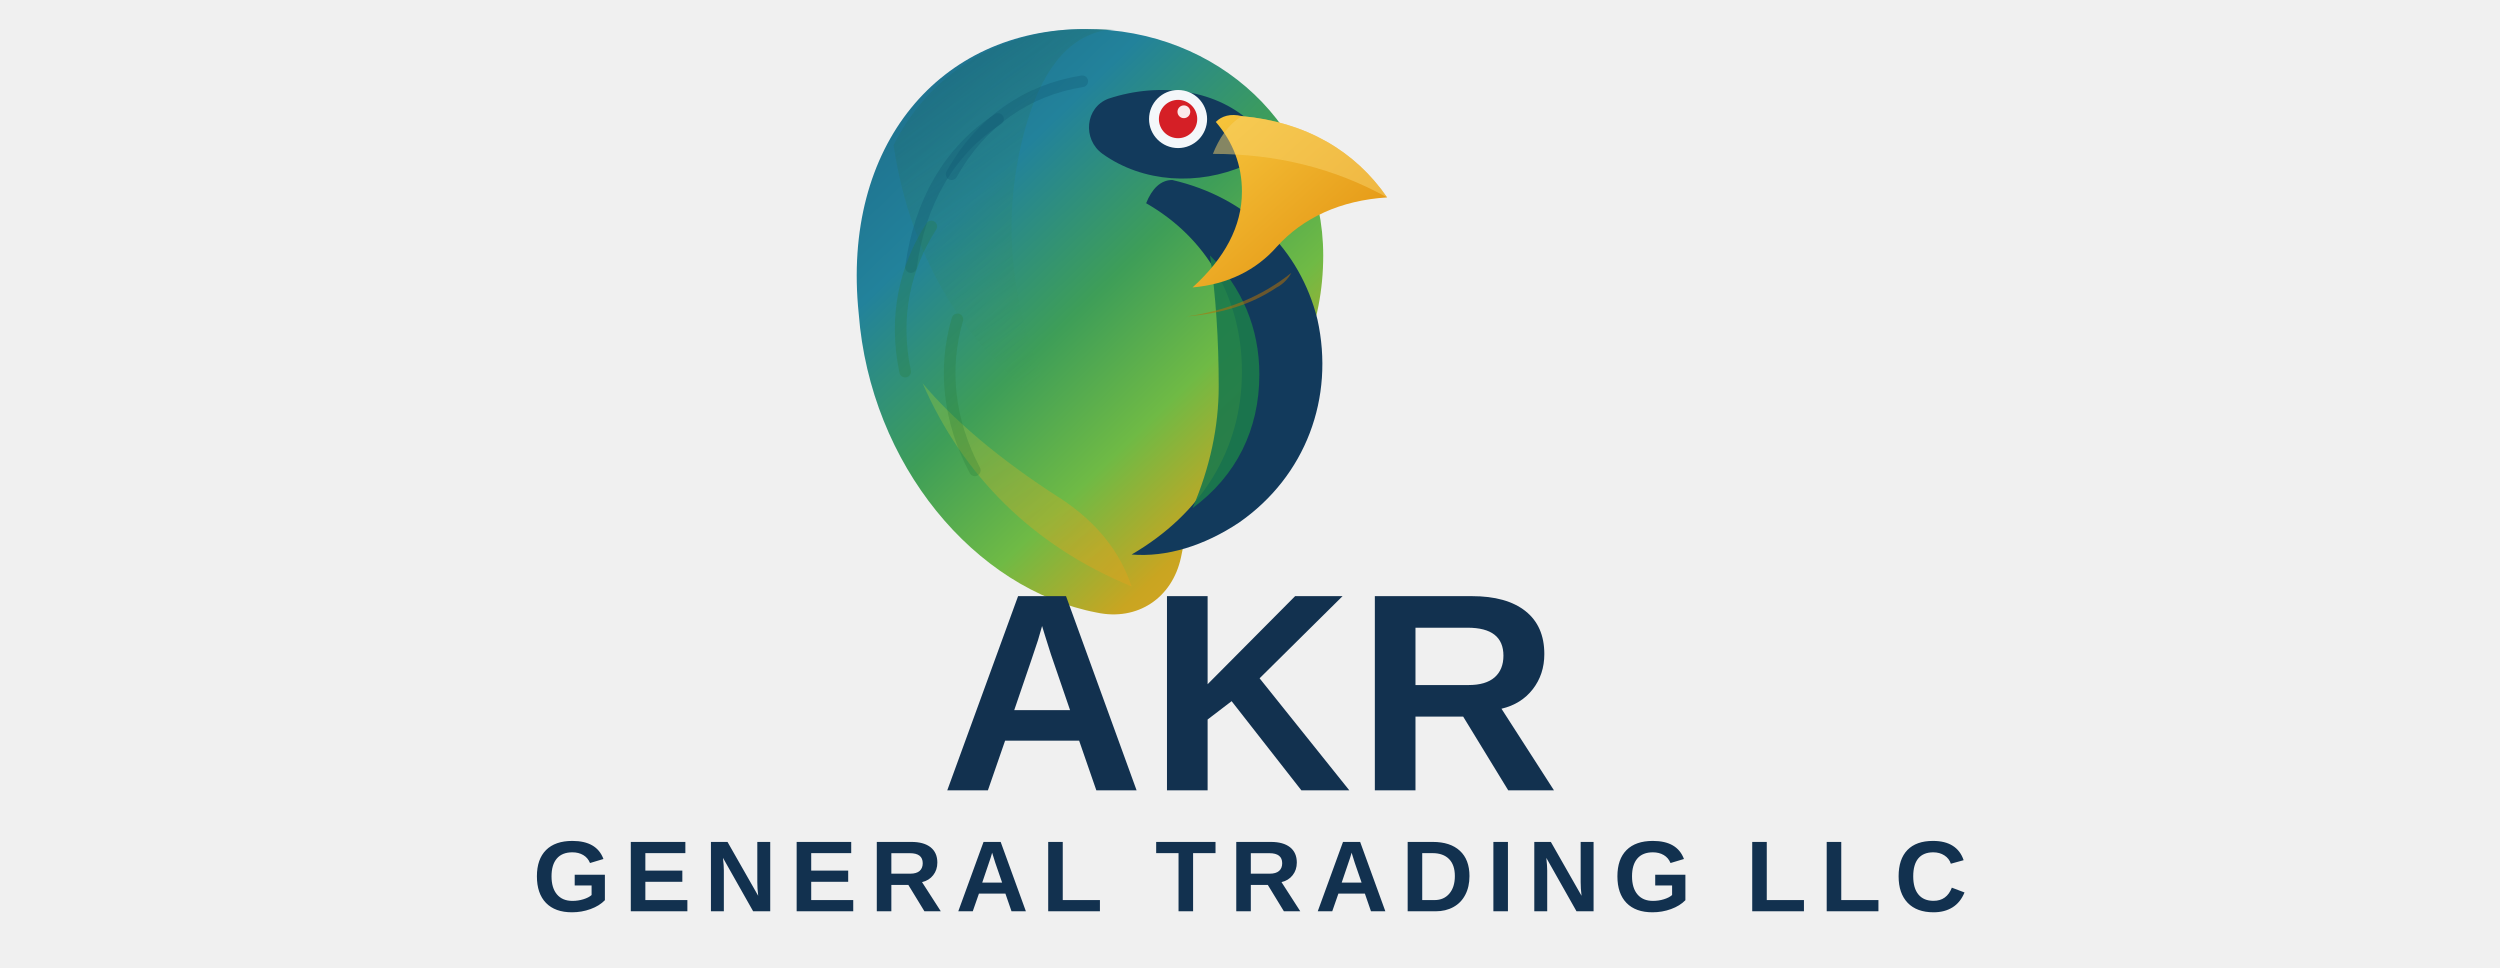
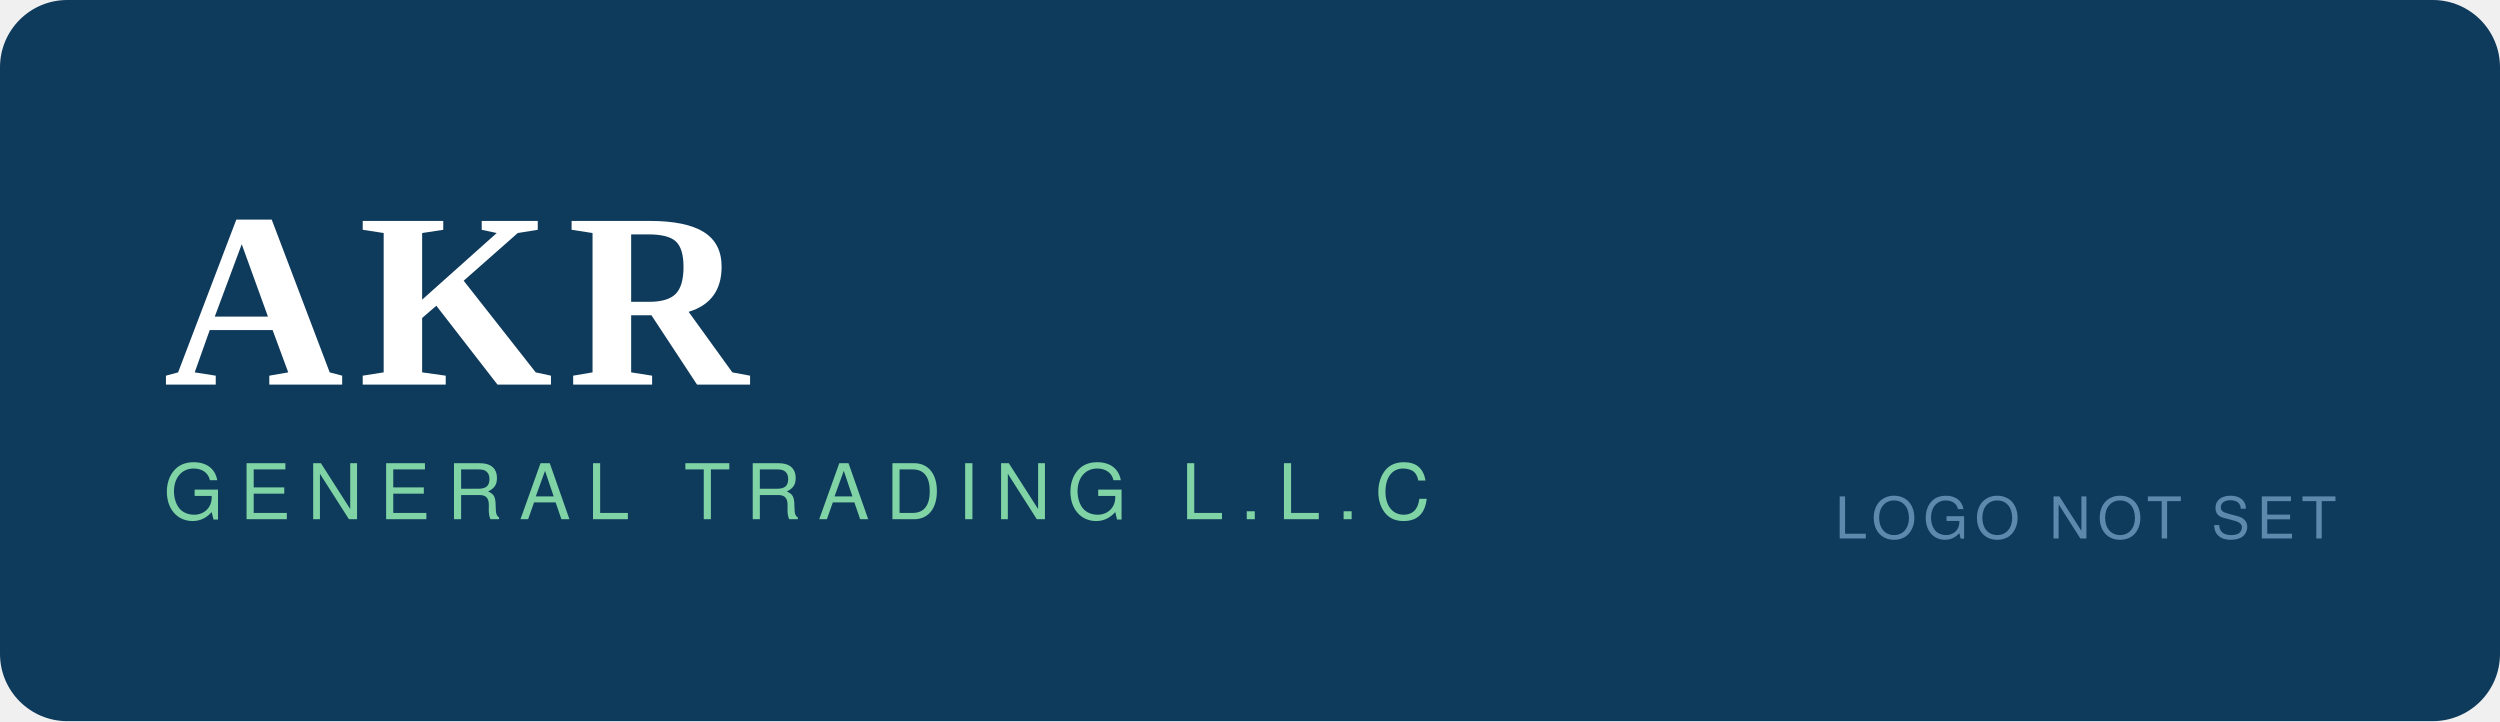
- <svg xmlns="http://www.w3.org/2000/svg" viewBox="0 0 620 240" role="img" aria-label="AKR General Trading LLC">
-   <defs>
-     <linearGradient id="akrPlume" x1="0.12" y1="0.02" x2="0.86" y2="0.98">
-       <stop offset="0" stop-color="#1E6E8C" />
-       <stop offset="0.24" stop-color="#22829B" />
-       <stop offset="0.48" stop-color="#3E9E58" />
-       <stop offset="0.68" stop-color="#6FBA45" />
-       <stop offset="0.86" stop-color="#C9A521" />
-       <stop offset="1" stop-color="#E0A21E" />
-     </linearGradient>
-     <linearGradient id="akrSweepA" x1="0" y1="0" x2="0.4" y2="1">
-       <stop offset="0" stop-color="#16607E" />
-       <stop offset="1" stop-color="#3E9E58" stop-opacity="0" />
-     </linearGradient>
-     <linearGradient id="akrSweepB" x1="0" y1="0" x2="0.6" y2="1">
-       <stop offset="0" stop-color="#7FC24A" />
-       <stop offset="1" stop-color="#E0A21E" />
-     </linearGradient>
-     <linearGradient id="akrBeak" x1="0" y1="0" x2="1" y2="1">
-       <stop offset="0" stop-color="#F8C93F" />
-       <stop offset="1" stop-color="#E08C0C" />
-     </linearGradient>
-   </defs>
-   <g transform="translate(200,0) scale(0.72)">
-     <path d="M96 10c46 0 82 34 82 78 0 24-9 45-25 61-13 13-21 27-24 43-3 14-15 22-29 19            C58 203 22 160 18 108 12 50 46 10 96 10Z" fill="url(#akrPlume)" />
-     <path d="M96 10c-30 0-54 16-66 40 6 40 26 72 58 94-18-34-22-68-12-102 6-20 16-31 30-32Z" fill="url(#akrSweepA)" opacity=".55" />
-     <path d="M40 132c14 32 38 56 72 70-4-12-12-22-24-30-22-14-38-28-48-40Z" fill="url(#akrSweepB)" opacity=".45" />
-     <g fill="none" stroke="#0E5570" stroke-opacity=".30" stroke-width="4" stroke-linecap="round">
-       <path d="M50 60c10-18 26-29 45-32" />
-       <path d="M36 92c3-22 13-40 30-51" />
-     </g>
-     <g fill="none" stroke="#2A7A33" stroke-opacity=".26" stroke-width="4" stroke-linecap="round">
-       <path d="M34 128c-4-19 0-36 9-50" />
-       <path d="M58 162c-9-17-11-35-6-52" />
-     </g>
-     <path d="M126 62c26 6 44 24 50 48 6 27-4 54-27 70-12 8-25 12-37 11 24-14 38-36 38-63            0-25-12-46-33-58 2-5 5-8 9-8Z" fill="#123A5C" />
-     <path d="M139 88c11 11 17 25 17 41 0 19-8 35-23 46 6-14 9-28 9-42 0-16-1-31-3-45Z" fill="#1B7A4B" opacity=".9" />
-     <path d="M104 34c18-6 38-3 50 9 5 5 4 11-3 14-16 7-35 6-49-4-7-5-6-16 2-19Z" fill="#123A5C" />
-     <circle cx="128" cy="41" r="10" fill="#F4F7FA" />
-     <circle cx="128" cy="41" r="6.6" fill="#D51F26" />
-     <circle cx="130" cy="38.5" r="2.2" fill="#fff" fill-opacity=".9" />
-     <path d="M150 40c22 2 39 12 50 28-16 1-29 7-38 17-7 8-17 13-29 14 11-10 17-21 17-33            0-9-3-17-9-24 2-2 5-3 9-2Z" fill="url(#akrBeak)" />
-     <path d="M162 99c-9 6-19 9-31 10 14-2 26-7 36-15-1 2-3 4-5 5Z" fill="#B26F09" fill-opacity=".55" />
-     <path d="M150 40c22 2 39 12 50 28-18-10-38-15-60-15 2-5 5-10 10-13Z" fill="#F8D36B" fill-opacity=".5" />
-   </g>
-   <text x="310" y="196" text-anchor="middle" font-family="Arial Black, Arial Bold, Arial, Helvetica, sans-serif" font-size="70" font-weight="900" letter-spacing="1" fill="#12314F">AKR</text>
-   <text x="310" y="226" text-anchor="middle" font-family="Arial, Helvetica, sans-serif" font-size="25" font-weight="700" letter-spacing="3.2" fill="#12314F">GENERAL TRADING LLC</text>
+ <svg xmlns="http://www.w3.org/2000/svg" viewBox="0 0 520 150" role="img" aria-label="No logo uploaded yet">
+   <rect width="520" height="150" rx="14" fill="#0E3A5C" />
+   <text x="34" y="80" font-family="Georgia, 'Times New Roman', serif" font-size="52" font-weight="700" letter-spacing="3" fill="#FFFFFF">AKR</text>
+   <text x="34" y="108" font-family="Helvetica, Arial, sans-serif" font-size="16" letter-spacing="3.4" fill="#7FD3A4">GENERAL TRADING L.L.C</text>
+   <text x="486" y="112" text-anchor="end" font-family="Helvetica, Arial, sans-serif" font-size="12" letter-spacing="1.4" fill="#5D89AD">LOGO NOT SET</text>
</svg>
